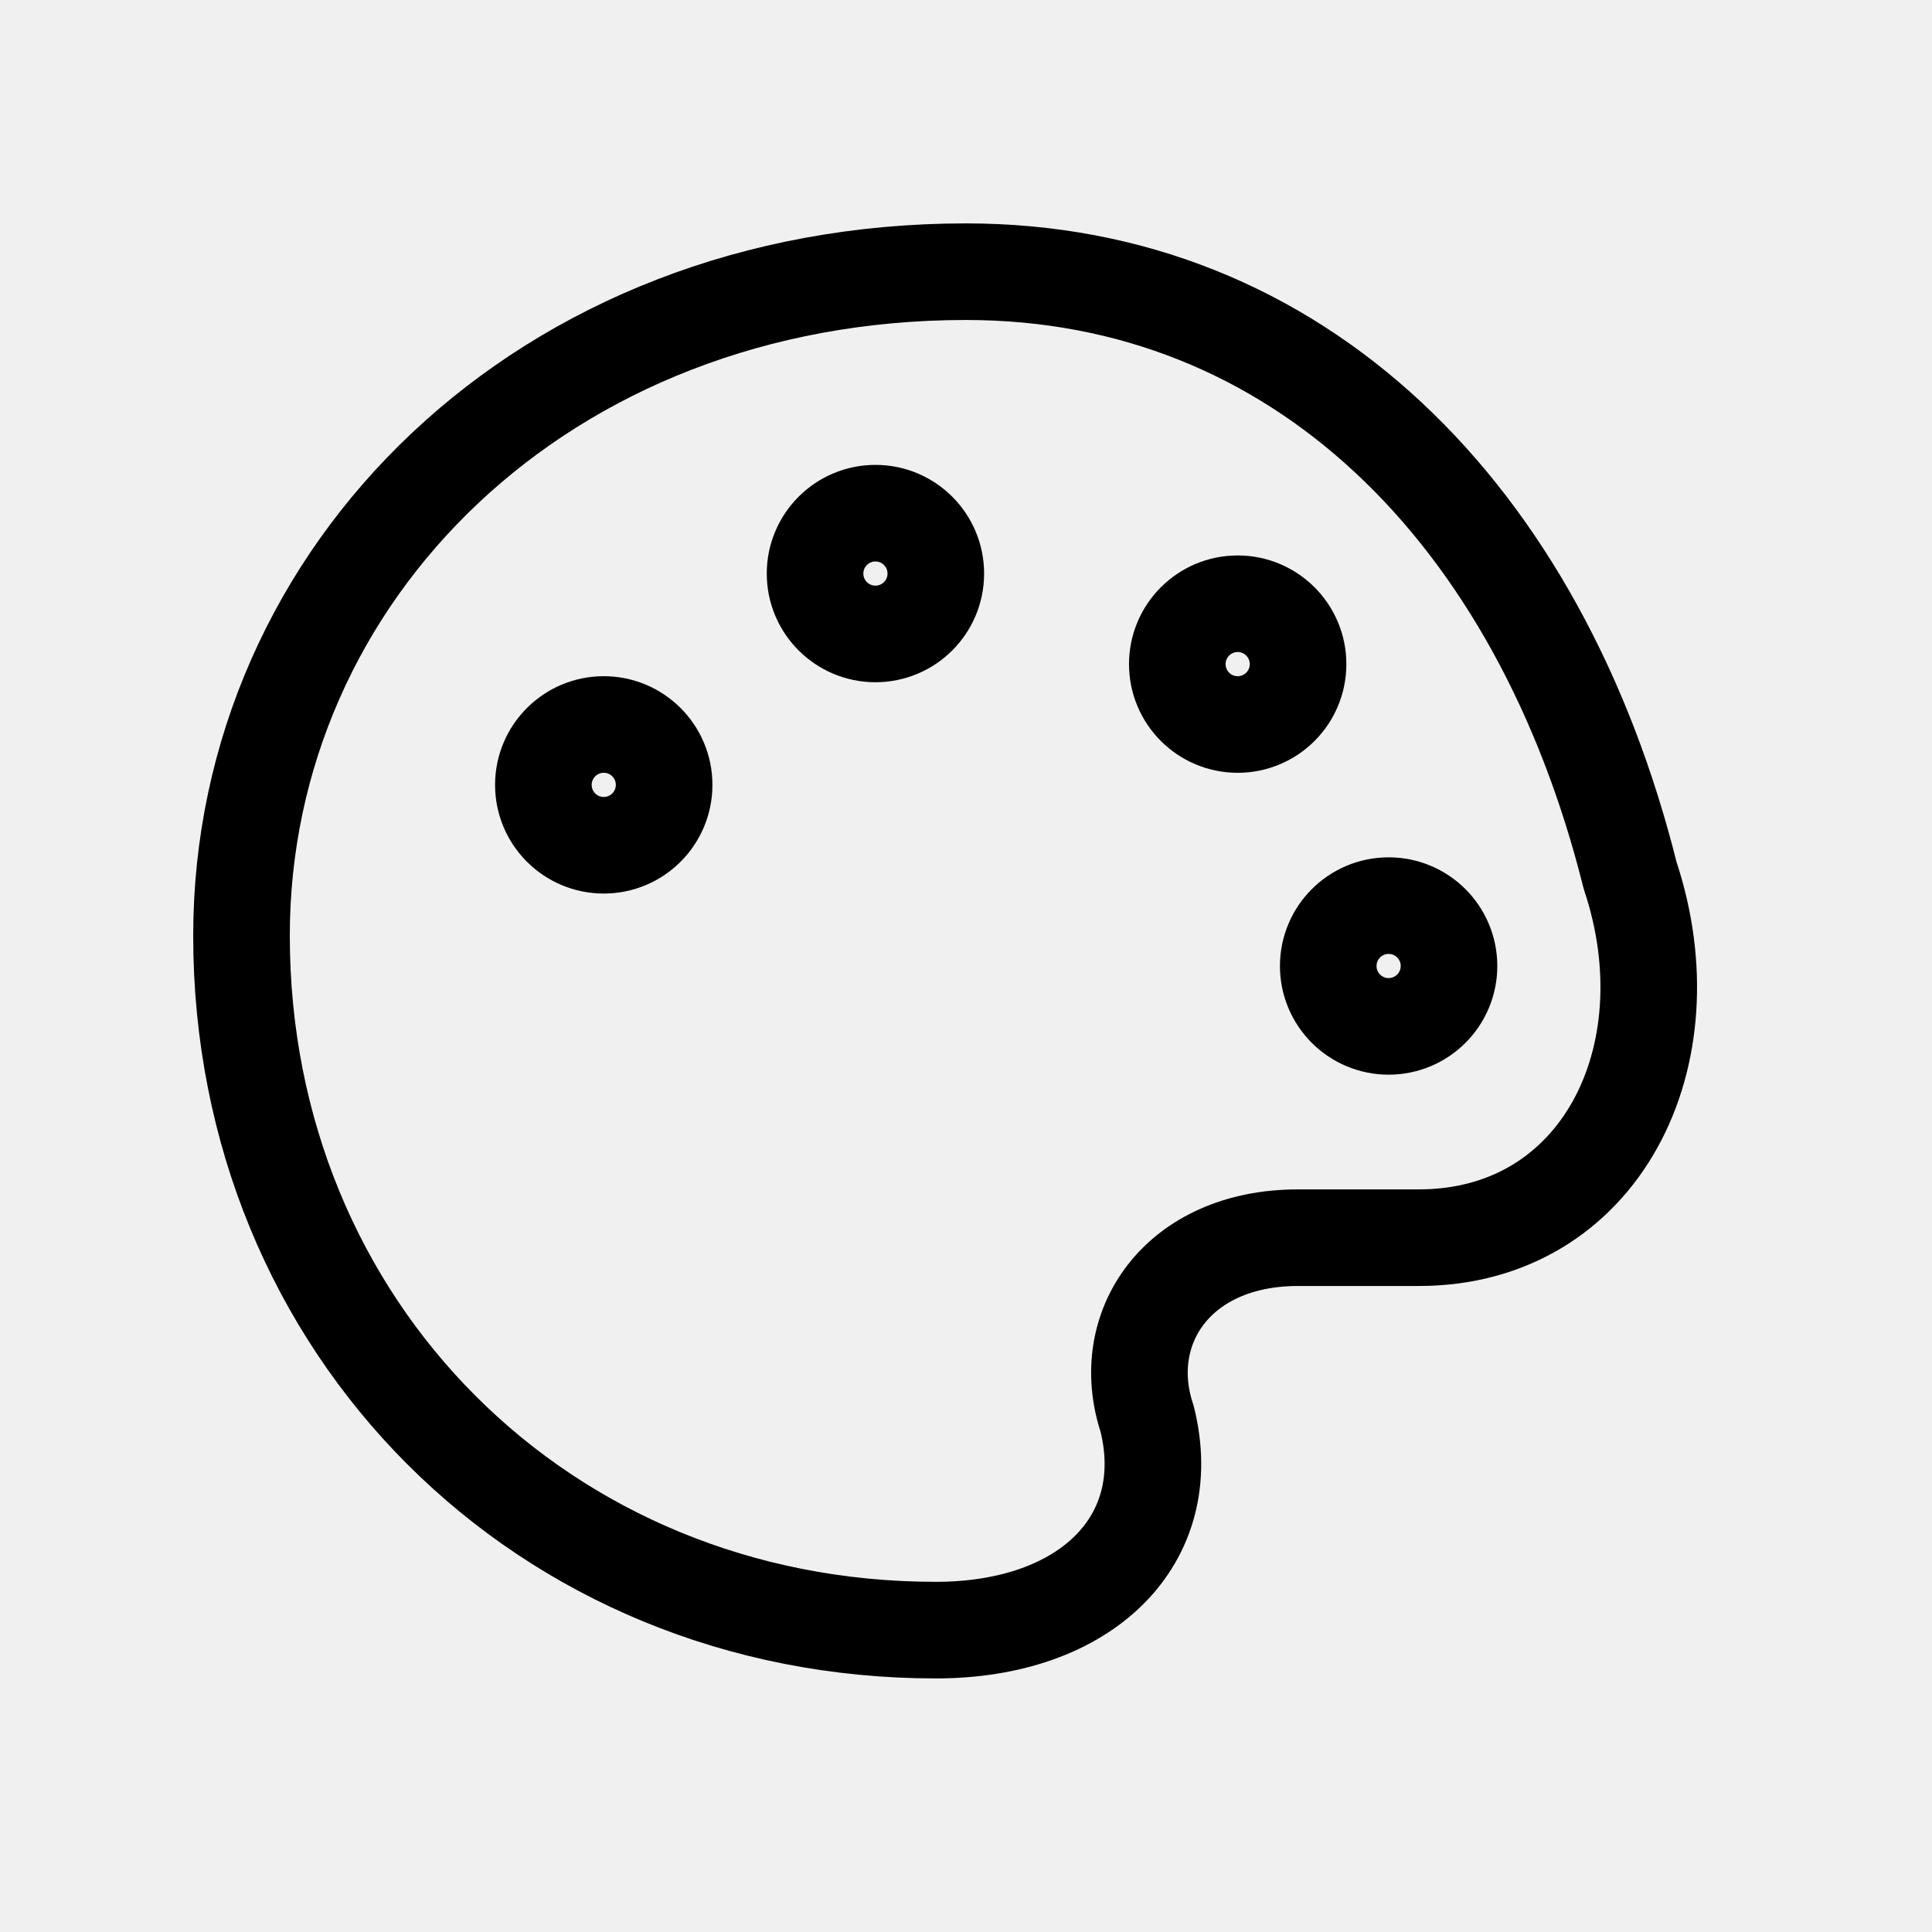
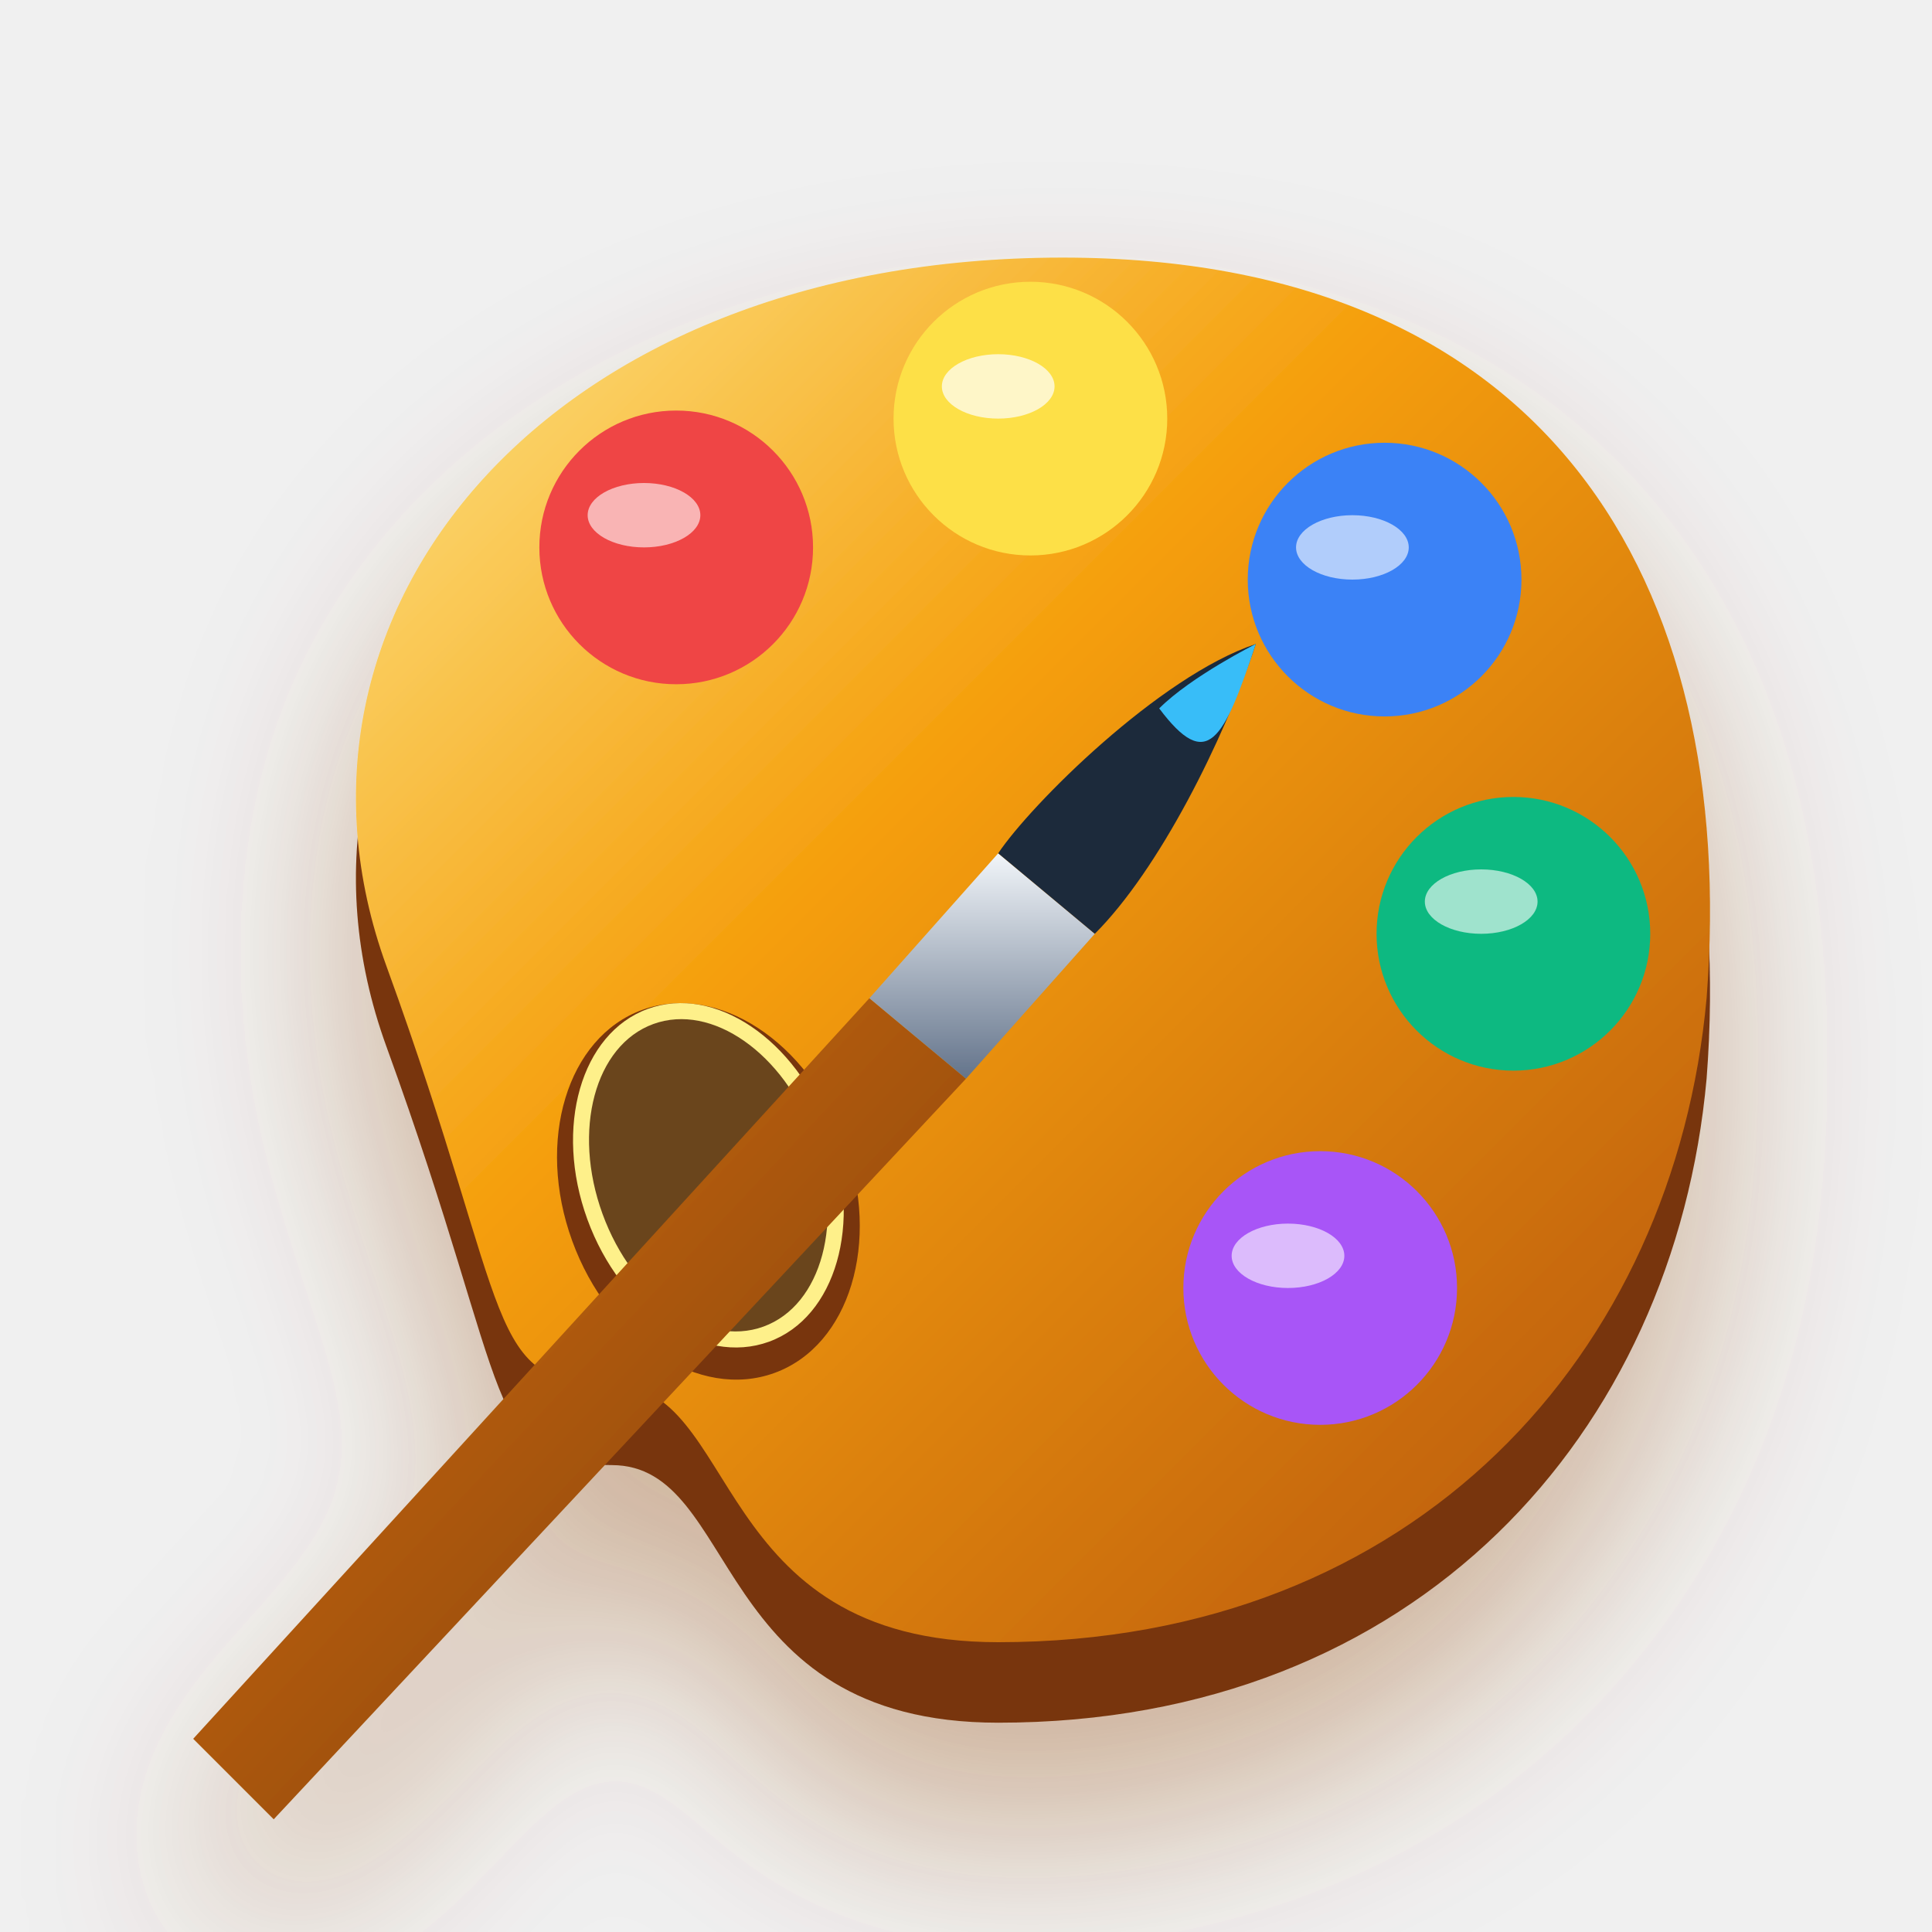
- <svg xmlns="http://www.w3.org/2000/svg" width="64" height="64" viewBox="0 0 64 64" fill="none" stroke="currentColor" stroke-width="3.2" stroke-linecap="round" stroke-linejoin="round">
-   <path d="M32 9c-14 0-24 10-24 22 0 13 10 23 23 23 5 0 8-3 7-7-1-3 1-6 5-6h4c6 0 9-6 7-12C51 17 43 9 32 9Z" />
-   <circle cx="20" cy="26" r="2" />
-   <circle cx="29" cy="19" r="2" />
-   <circle cx="41" cy="22" r="2" />
-   <circle cx="46" cy="32" r="2" />
+ <svg xmlns="http://www.w3.org/2000/svg" viewBox="0 0 120 120" width="100%" height="100%">
+   <defs>
+     <filter id="pal-shadow" x="-20%" y="-20%" width="150%" height="150%">
+       <feDropShadow dx="0" dy="7" stdDeviation="6" flood-color="#92400e" flood-opacity="0.35" />
+     </filter>
+     <linearGradient id="pal-wood" x1="0%" y1="0%" x2="100%" y2="100%">
+       <stop offset="0%" stop-color="#fde68a" />
+       <stop offset="40%" stop-color="#f59e0b" />
+       <stop offset="100%" stop-color="#b45309" />
+     </linearGradient>
+     <linearGradient id="pal-brush" x1="0%" y1="0%" x2="100%" y2="100%">
+       <stop offset="0%" stop-color="#d97706" />
+       <stop offset="100%" stop-color="#78350f" />
+     </linearGradient>
+     <linearGradient id="pal-ferrule" x1="0%" y1="0%" x2="0%" y2="100%">
+       <stop offset="0%" stop-color="#f1f5f9" />
+       <stop offset="100%" stop-color="#64748b" />
+     </linearGradient>
+   </defs>
+   <g filter="url(#pal-shadow)">
+     <path d="M24 60 C16 38 34 16 66 16 C96 16 108 36 106 62 C104 84 88 102 62 102 C44 102 46 86 38 86 C30 86 32 82 24 60 Z" transform="translate(0, 5)" fill="#78350f" />
+     <path d="M24 60 C16 38 34 16 66 16 C96 16 108 36 106 62 C104 84 88 102 62 102 C44 102 46 86 38 86 C30 86 32 82 24 60 Z" fill="url(#pal-wood)" />
+     <ellipse cx="44" cy="74" rx="9" ry="12" transform="rotate(-20 44 74)" fill="#78350f" />
+     <ellipse cx="44" cy="73" rx="8" ry="11" transform="rotate(-20 44 73)" fill="#fef08a" />
+     <ellipse cx="44" cy="73" rx="7" ry="10" transform="rotate(-20 44 73)" fill="#451a03" opacity="0.8" />
+     <circle cx="42" cy="34" r="8.5" fill="#ef4444" />
+     <ellipse cx="40" cy="32" rx="3.5" ry="2" fill="#ffffff" opacity="0.6" />
+     <circle cx="64" cy="26" r="8.5" fill="#fde047" />
+     <ellipse cx="62" cy="24" rx="3.5" ry="2" fill="#ffffff" opacity="0.7" />
+     <circle cx="86" cy="36" r="8.5" fill="#3b82f6" />
+     <ellipse cx="84" cy="34" rx="3.5" ry="2" fill="#ffffff" opacity="0.6" />
+     <circle cx="94" cy="58" r="8.5" fill="#10b981" />
+     <ellipse cx="92" cy="56" rx="3.5" ry="2" fill="#ffffff" opacity="0.6" />
+     <circle cx="82" cy="80" r="8.5" fill="#a855f7" />
+     <ellipse cx="80" cy="78" rx="3.5" ry="2" fill="#ffffff" opacity="0.6" />
+     <path d="M12 108 L54 62 L60 67 L17 113 Z" fill="url(#pal-brush)" />
+     <path d="M54 62 L62 53 L68 58 L60 67 Z" fill="url(#pal-ferrule)" />
+     <path d="M62 53 C64 50 72 42 78 40 C76 46 72 54 68 58 Z" fill="#1e293b" />
+     <path d="M72 44 C74 42 78 40 78 40 C76 46 75 48 72 44 Z" fill="#38bdf8" />
+   </g>
</svg>
